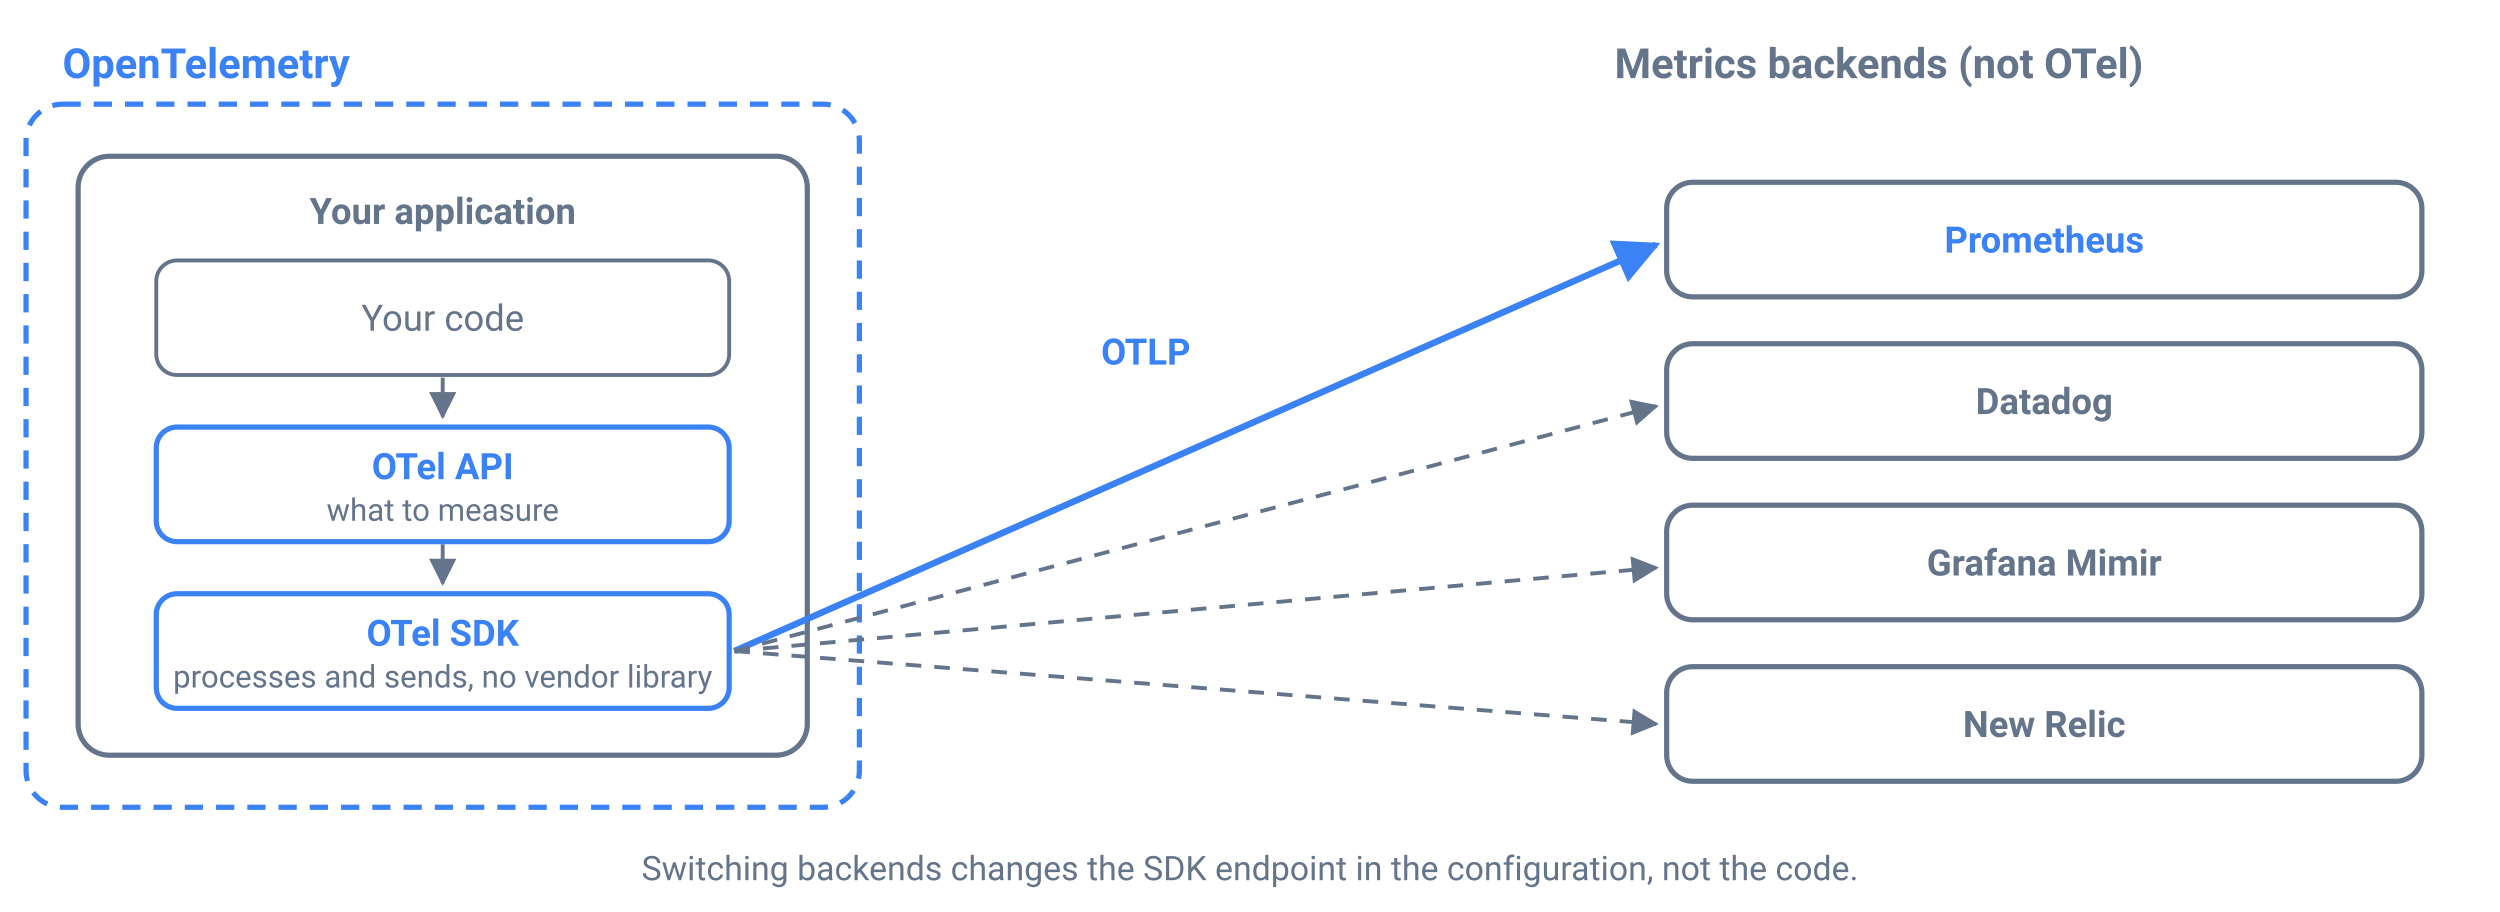
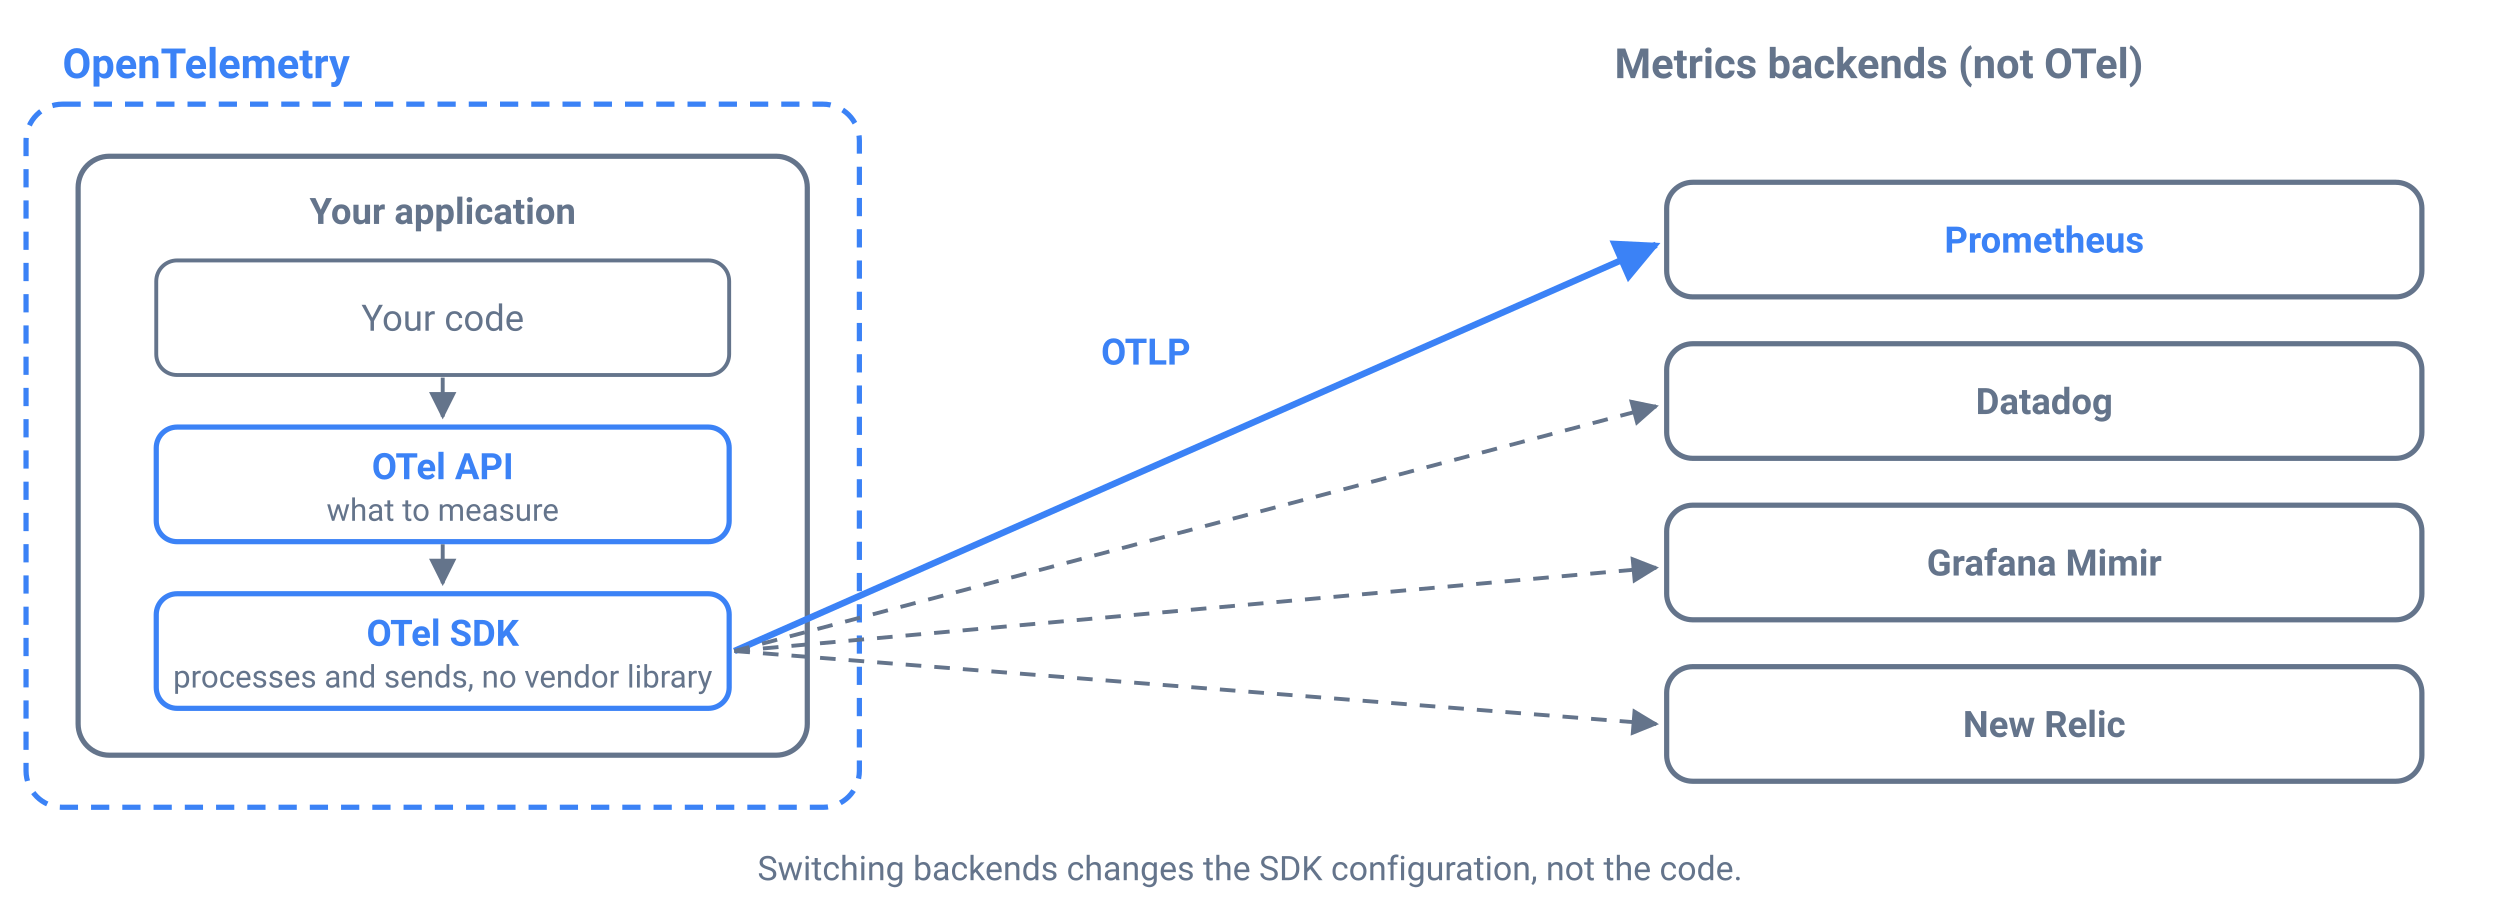
<svg xmlns="http://www.w3.org/2000/svg" viewBox="0 0 960 350" width="960" height="350" role="img" aria-labelledby="t d">
  <defs>
    <marker id="ab" viewBox="0 0 10 10" refX="9" refY="5" markerWidth="7" markerHeight="7" orient="auto">
      <path d="M0,0 L10,5 L0,10 z" fill="#3b82f6" />
    </marker>
    <marker id="ag" viewBox="0 0 10 10" refX="9" refY="5" markerWidth="7" markerHeight="7" orient="auto">
      <path d="M0,0 L10,5 L0,10 z" fill="#64748b" />
    </marker>
  </defs>
  <g font-family="system-ui, -apple-system, Segoe UI, Roboto, sans-serif" font-size="14">
    <rect x="10" y="40" width="320" height="270" rx="14" fill="none" stroke="#3b82f6" stroke-width="2" stroke-dasharray="7 5" />
    <text x="24" y="30" font-size="16" font-weight="700" fill="#3b82f6">OpenTelemetry</text>
    <rect x="30" y="60" width="280" height="230" rx="12" fill="none" stroke="#64748b" stroke-width="2" />
    <text x="170" y="86" text-anchor="middle" font-weight="700" fill="#64748b">Your application</text>
    <rect x="60" y="100" width="220" height="44" rx="8" fill="none" stroke="#64748b" stroke-width="1.5" />
    <text x="170" y="127" text-anchor="middle" fill="#64748b">Your code</text>
    <rect x="60" y="164" width="220" height="44" rx="8" fill="none" stroke="#3b82f6" stroke-width="2" />
    <text x="170" y="184" text-anchor="middle" font-weight="600" fill="#3b82f6">OTel API</text>
    <text x="170" y="200" text-anchor="middle" font-size="12" fill="#64748b">what to measure</text>
    <rect x="60" y="228" width="220" height="44" rx="8" fill="none" stroke="#3b82f6" stroke-width="2" />
    <text x="170" y="248" text-anchor="middle" font-weight="600" fill="#3b82f6">OTel SDK</text>
    <text x="170" y="264" text-anchor="middle" font-size="12" fill="#64748b">processes and sends, no vendor library</text>
    <g stroke="#64748b" stroke-width="1.5">
      <line x1="170" y1="145" x2="170" y2="160" marker-end="url(#ag)" />
      <line x1="170" y1="209" x2="170" y2="224" marker-end="url(#ag)" />
    </g>
    <text x="440" y="140" text-anchor="middle" font-weight="700" fill="#3b82f6">OTLP</text>
    <text x="620" y="30" font-size="16" font-weight="700" fill="#64748b">Metrics backends (not OTel)</text>
    <g fill="none" stroke="#64748b" stroke-width="2">
      <rect x="640" y="70" width="290" height="44" rx="10" />
      <rect x="640" y="132" width="290" height="44" rx="10" />
      <rect x="640" y="194" width="290" height="44" rx="10" />
      <rect x="640" y="256" width="290" height="44" rx="10" />
    </g>
    <line x1="282" y1="250" x2="636" y2="94" stroke="#3b82f6" stroke-width="2.5" marker-end="url(#ab)" />
    <g fill="none" stroke="#64748b" stroke-width="1.5" stroke-dasharray="6 5">
      <line x1="282" y1="250" x2="636" y2="156" marker-end="url(#ag)" />
      <line x1="282" y1="250" x2="636" y2="218" marker-end="url(#ag)" />
      <line x1="282" y1="250" x2="636" y2="278" marker-end="url(#ag)" />
    </g>
    <g text-anchor="middle" font-weight="600">
      <text x="785" y="97" fill="#3b82f6">Prometheus</text>
      <text x="785" y="159" fill="#64748b">Datadog</text>
      <text x="785" y="221" fill="#64748b">Grafana Mimir</text>
      <text x="785" y="283" fill="#64748b">New Relic</text>
    </g>
-     <text x="480" y="338" text-anchor="middle" font-size="13" fill="#64748b">Switching backends changes the SDK endpoint in the configuration, not the code.</text>
+     <text x="480" y="338" text-anchor="middle" font-size="13" fill="#64748b">Switching backends changes the SDK configuration, not the code.</text>
  </g>
</svg>
